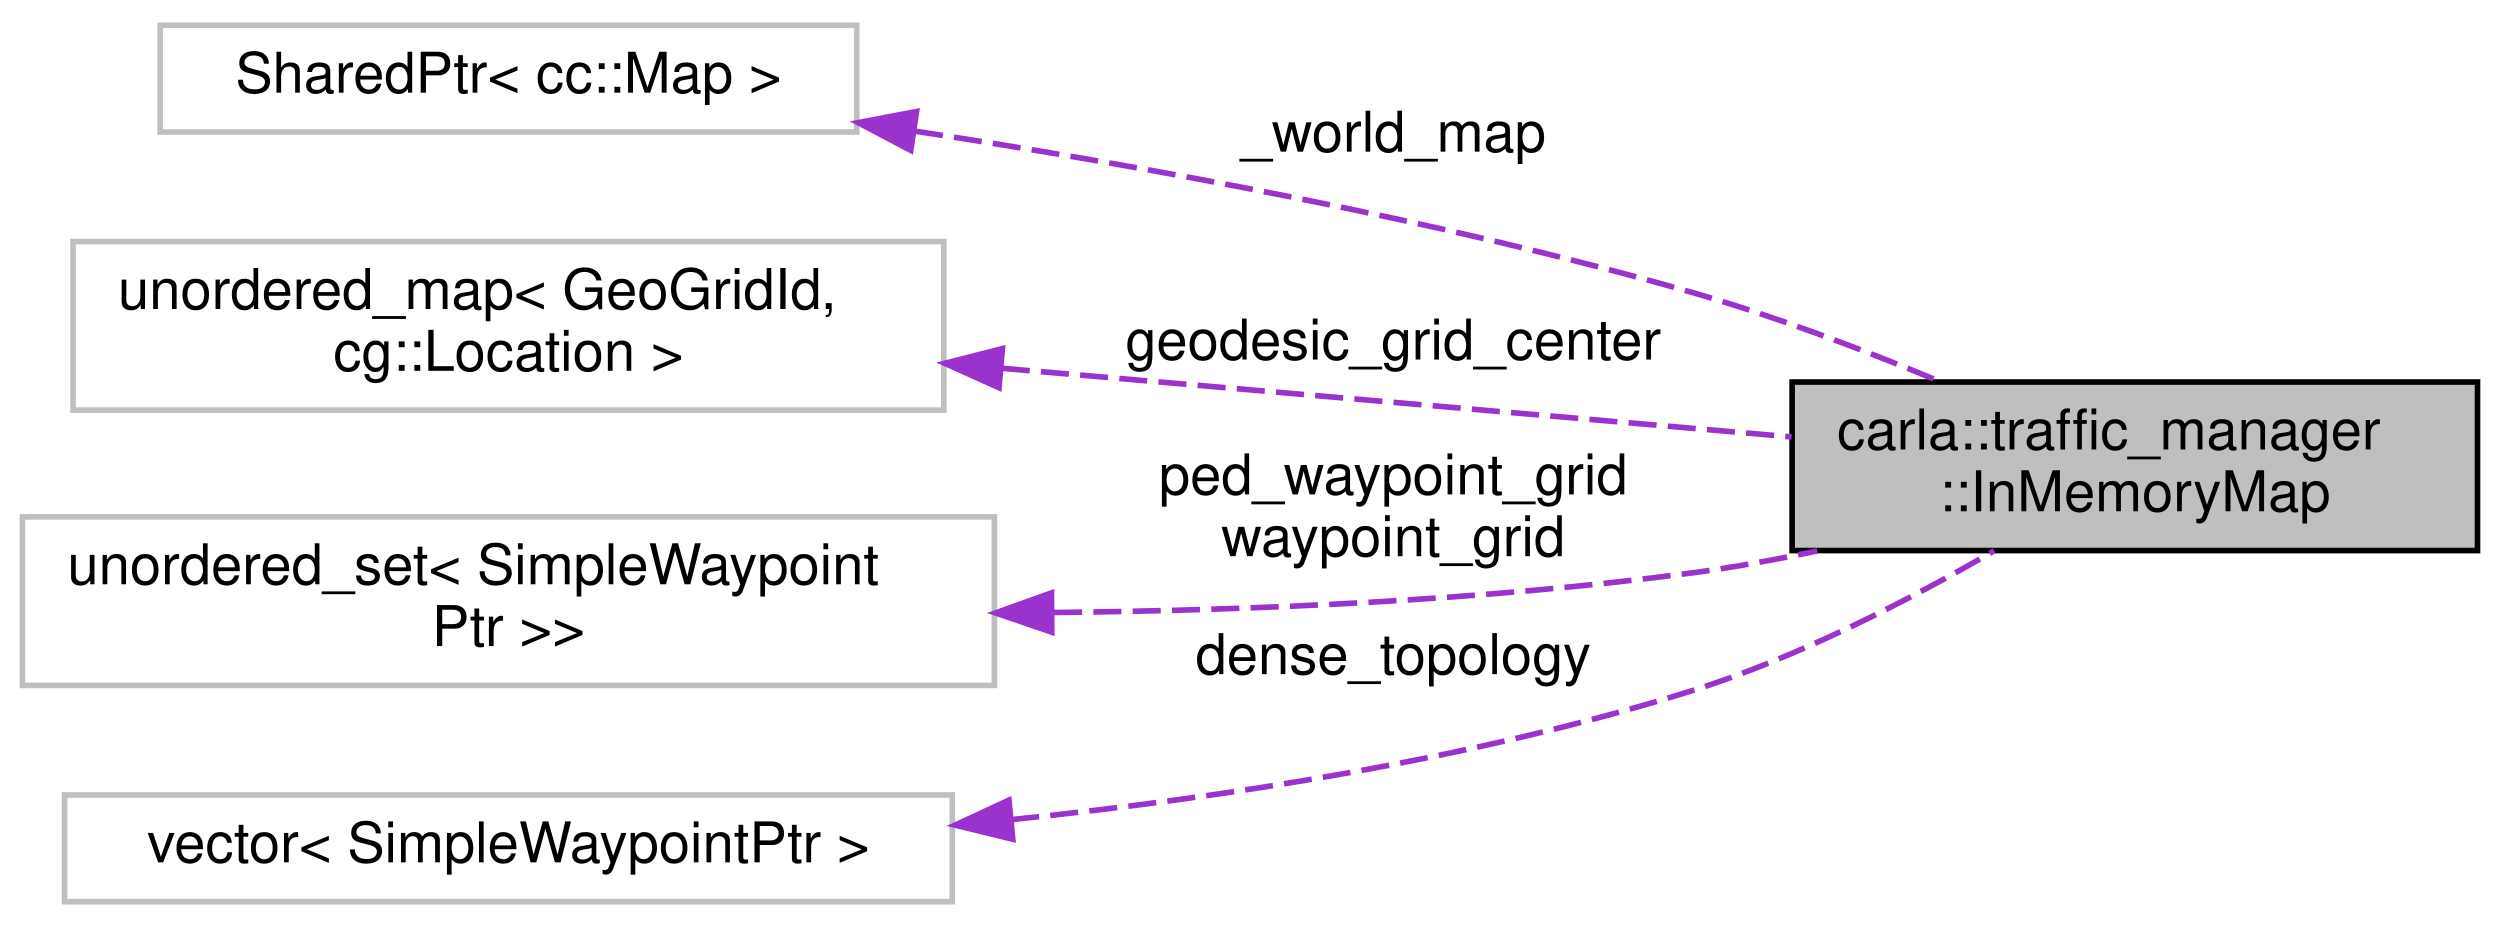
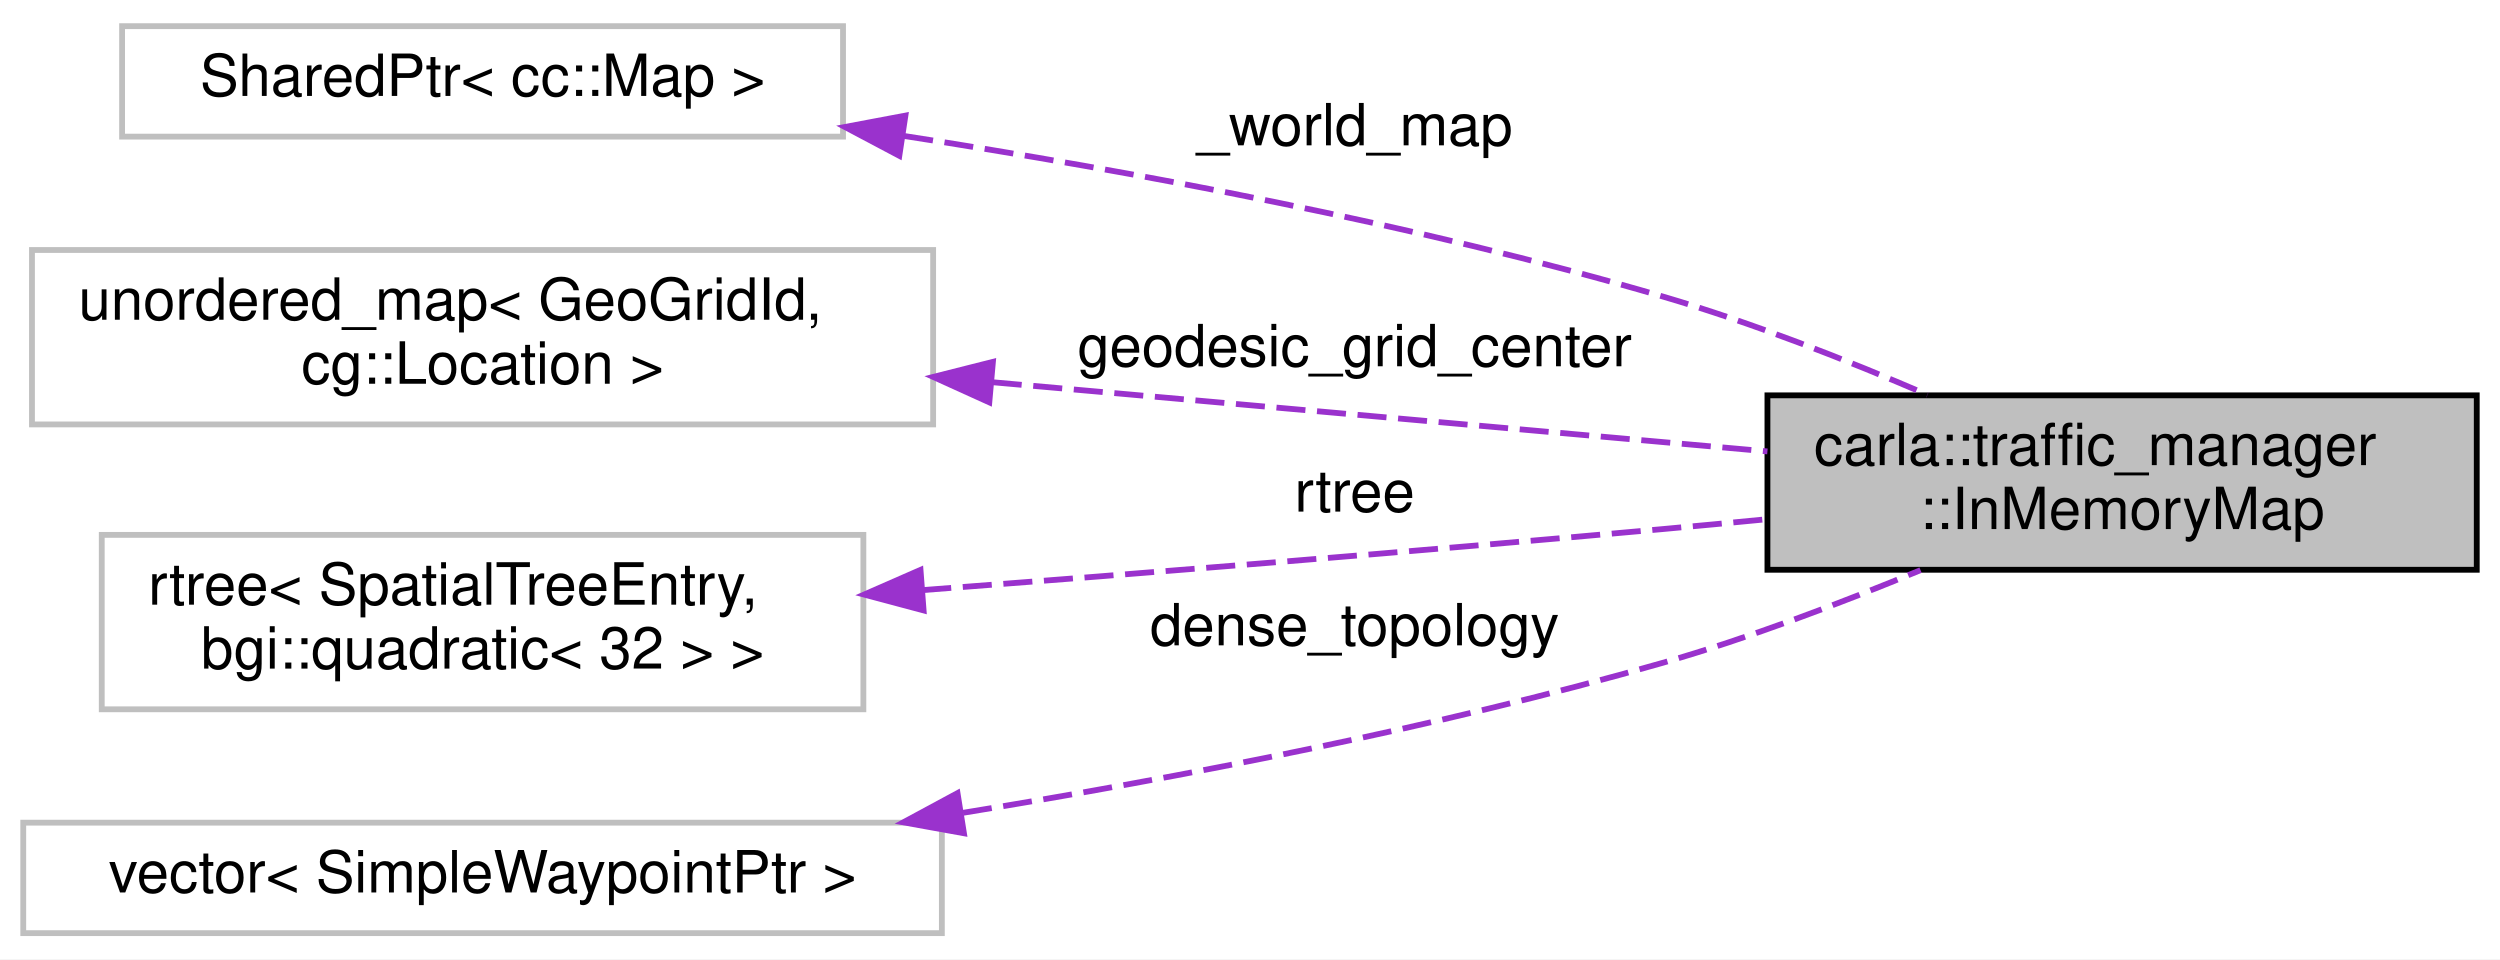
- <svg xmlns="http://www.w3.org/2000/svg" width="445pt" height="165pt" viewBox="0.00 0.00 445.00 165.00">
+ <svg xmlns="http://www.w3.org/2000/svg" width="430pt" height="165pt" viewBox="0.00 0.00 430.00 165.00">
  <g id="graph0" class="graph" transform="scale(1 1) rotate(0) translate(4 161)">
-     <polygon fill="white" stroke="none" points="-4,4 -4,-161 441,-161 441,4 -4,4" />
+     <polygon fill="white" stroke="none" points="-4,4 -4,-161 426,-161 426,4 -4,4" />
    <g id="node1" class="node">
-       <polygon fill="#bfbfbf" stroke="black" points="315,-63 315,-93 437,-93 437,-63 315,-63" />
-       <text text-anchor="start" x="323" y="-81" font-family="Helvetica,sans-Serif" font-size="10.00">carla::traffic_manager</text>
-       <text text-anchor="middle" x="376" y="-70" font-family="Helvetica,sans-Serif" font-size="10.00">::InMemoryMap</text>
+       <polygon fill="#bfbfbf" stroke="black" points="300,-63 300,-93 422,-93 422,-63 300,-63" />
+       <text text-anchor="start" x="308" y="-81" font-family="Helvetica,sans-Serif" font-size="10.00">carla::traffic_manager</text>
+       <text text-anchor="middle" x="361" y="-70" font-family="Helvetica,sans-Serif" font-size="10.00">::InMemoryMap</text>
    </g>
    <g id="node2" class="node">
-       <polygon fill="white" stroke="#bfbfbf" points="24.5,-137.5 24.5,-156.5 148.5,-156.5 148.5,-137.5 24.5,-137.5" />
-       <text text-anchor="middle" x="86.5" y="-144.5" font-family="Helvetica,sans-Serif" font-size="10.00">SharedPtr&lt; cc::Map &gt;</text>
+       <polygon fill="white" stroke="#bfbfbf" points="17,-137.5 17,-156.5 141,-156.5 141,-137.5 17,-137.5" />
+       <text text-anchor="middle" x="79" y="-144.5" font-family="Helvetica,sans-Serif" font-size="10.00">SharedPtr&lt; cc::Map &gt;</text>
    </g>
    <g id="edge1" class="edge">
-       <path fill="none" stroke="#9a32cd" stroke-dasharray="5,2" d="M158.887,-137.653C199.777,-131.408 251.79,-121.945 297,-109 311.85,-104.748 327.775,-98.703 341.339,-93.078" />
-       <polygon fill="#9a32cd" stroke="#9a32cd" points="158.113,-134.23 148.741,-139.172 159.149,-141.153 158.113,-134.23" />
-       <text text-anchor="middle" x="244" y="-134" font-family="Helvetica,sans-Serif" font-size="10.00"> _world_map</text>
+       <path fill="none" stroke="#9a32cd" stroke-dasharray="5,2" d="M151.533,-137.611C190.556,-131.566 239.445,-122.479 282,-110 297.31,-105.511 313.723,-99.043 327.524,-93.096" />
+       <polygon fill="#9a32cd" stroke="#9a32cd" points="150.682,-134.2 141.32,-139.16 151.732,-141.121 150.682,-134.2" />
+       <text text-anchor="middle" x="229" y="-136" font-family="Helvetica,sans-Serif" font-size="10.00"> _world_map</text>
    </g>
    <g id="node3" class="node">
-       <polygon fill="white" stroke="#bfbfbf" points="9,-88 9,-118 164,-118 164,-88 9,-88" />
-       <text text-anchor="start" x="17" y="-106" font-family="Helvetica,sans-Serif" font-size="10.00">unordered_map&lt; GeoGridId,</text>
-       <text text-anchor="middle" x="86.5" y="-95" font-family="Helvetica,sans-Serif" font-size="10.00"> cg::Location &gt;</text>
+       <polygon fill="white" stroke="#bfbfbf" points="1.5,-88 1.5,-118 156.5,-118 156.5,-88 1.5,-88" />
+       <text text-anchor="start" x="9.5" y="-106" font-family="Helvetica,sans-Serif" font-size="10.00">unordered_map&lt; GeoGridId,</text>
+       <text text-anchor="middle" x="79" y="-95" font-family="Helvetica,sans-Serif" font-size="10.00"> cg::Location &gt;</text>
    </g>
    <g id="edge2" class="edge">
-       <path fill="none" stroke="#9a32cd" stroke-dasharray="5,2" d="M174.307,-95.452C219.725,-91.502 274.19,-86.766 314.914,-83.225" />
-       <polygon fill="#9a32cd" stroke="#9a32cd" points="173.826,-91.98 164.167,-96.333 174.433,-98.954 173.826,-91.98" />
-       <text text-anchor="middle" x="244" y="-97" font-family="Helvetica,sans-Serif" font-size="10.00"> geodesic_grid_center</text>
+       <path fill="none" stroke="#9a32cd" stroke-dasharray="5,2" d="M166.744,-95.255C209.974,-91.395 261.165,-86.825 299.997,-83.357" />
+       <polygon fill="#9a32cd" stroke="#9a32cd" points="166.16,-91.793 156.511,-96.169 166.783,-98.765 166.16,-91.793" />
+       <text text-anchor="middle" x="229" y="-98" font-family="Helvetica,sans-Serif" font-size="10.00"> geodesic_grid_center</text>
    </g>
    <g id="node4" class="node">
-       <polygon fill="white" stroke="#bfbfbf" points="0,-39 0,-69 173,-69 173,-39 0,-39" />
-       <text text-anchor="start" x="8" y="-57" font-family="Helvetica,sans-Serif" font-size="10.00">unordered_set&lt; SimpleWaypoint</text>
-       <text text-anchor="middle" x="86.5" y="-46" font-family="Helvetica,sans-Serif" font-size="10.00">Ptr &gt;&gt;</text>
+       <polygon fill="white" stroke="#bfbfbf" points="13.5,-39 13.5,-69 144.5,-69 144.5,-39 13.5,-39" />
+       <text text-anchor="start" x="21.5" y="-57" font-family="Helvetica,sans-Serif" font-size="10.00">rtree&lt; SpatialTreeEntry,</text>
+       <text text-anchor="middle" x="79" y="-46" font-family="Helvetica,sans-Serif" font-size="10.00"> bgi::quadratic&lt; 32 &gt; &gt;</text>
    </g>
    <g id="edge3" class="edge">
-       <path fill="none" stroke="#9a32cd" stroke-dasharray="5,2" d="M183.614,-51.971C219.347,-52.351 260.151,-54.13 297,-59 304.323,-59.968 311.957,-61.349 319.46,-62.932" />
-       <polygon fill="#9a32cd" stroke="#9a32cd" points="183.213,-48.468 173.189,-51.898 183.164,-55.468 183.213,-48.468" />
-       <text text-anchor="middle" x="244" y="-73" font-family="Helvetica,sans-Serif" font-size="10.00"> ped_waypoint_grid</text>
-       <text text-anchor="middle" x="244" y="-62" font-family="Helvetica,sans-Serif" font-size="10.00">waypoint_grid</text>
+       <path fill="none" stroke="#9a32cd" stroke-dasharray="5,2" d="M154.619,-59.496C192.747,-62.409 239.869,-66.171 282,-70 287.829,-70.53 293.901,-71.107 299.969,-71.701" />
+       <polygon fill="#9a32cd" stroke="#9a32cd" points="154.859,-56.004 144.623,-58.736 154.328,-62.984 154.859,-56.004" />
+       <text text-anchor="middle" x="229" y="-73" font-family="Helvetica,sans-Serif" font-size="10.00"> rtree</text>
    </g>
    <g id="node5" class="node">
-       <polygon fill="white" stroke="#bfbfbf" points="7.5,-0.5 7.5,-19.5 165.5,-19.5 165.5,-0.5 7.5,-0.5" />
-       <text text-anchor="middle" x="86.5" y="-7.5" font-family="Helvetica,sans-Serif" font-size="10.00">vector&lt; SimpleWaypointPtr &gt;</text>
+       <polygon fill="white" stroke="#bfbfbf" points="0,-0.5 0,-19.5 158,-19.5 158,-0.5 0,-0.5" />
+       <text text-anchor="middle" x="79" y="-7.5" font-family="Helvetica,sans-Serif" font-size="10.00">vector&lt; SimpleWaypointPtr &gt;</text>
    </g>
    <g id="edge4" class="edge">
-       <path fill="none" stroke="#9a32cd" stroke-dasharray="5,2" d="M175.979,-15.103C213.888,-19 258.263,-25.875 297,-38 316.026,-43.956 336.005,-54.29 350.979,-62.963" />
-       <polygon fill="#9a32cd" stroke="#9a32cd" points="176.272,-11.615 165.98,-14.127 175.593,-18.582 176.272,-11.615" />
-       <text text-anchor="middle" x="244" y="-41" font-family="Helvetica,sans-Serif" font-size="10.00"> dense_topology</text>
+       <path fill="none" stroke="#9a32cd" stroke-dasharray="5,2" d="M161.641,-21.197C198.761,-27.244 243.004,-35.798 282,-47 296.846,-51.265 312.77,-57.312 326.335,-62.936" />
+       <polygon fill="#9a32cd" stroke="#9a32cd" points="161.798,-17.678 151.371,-19.558 160.694,-24.59 161.798,-17.678" />
+       <text text-anchor="middle" x="229" y="-50" font-family="Helvetica,sans-Serif" font-size="10.00"> dense_topology</text>
    </g>
  </g>
</svg>
